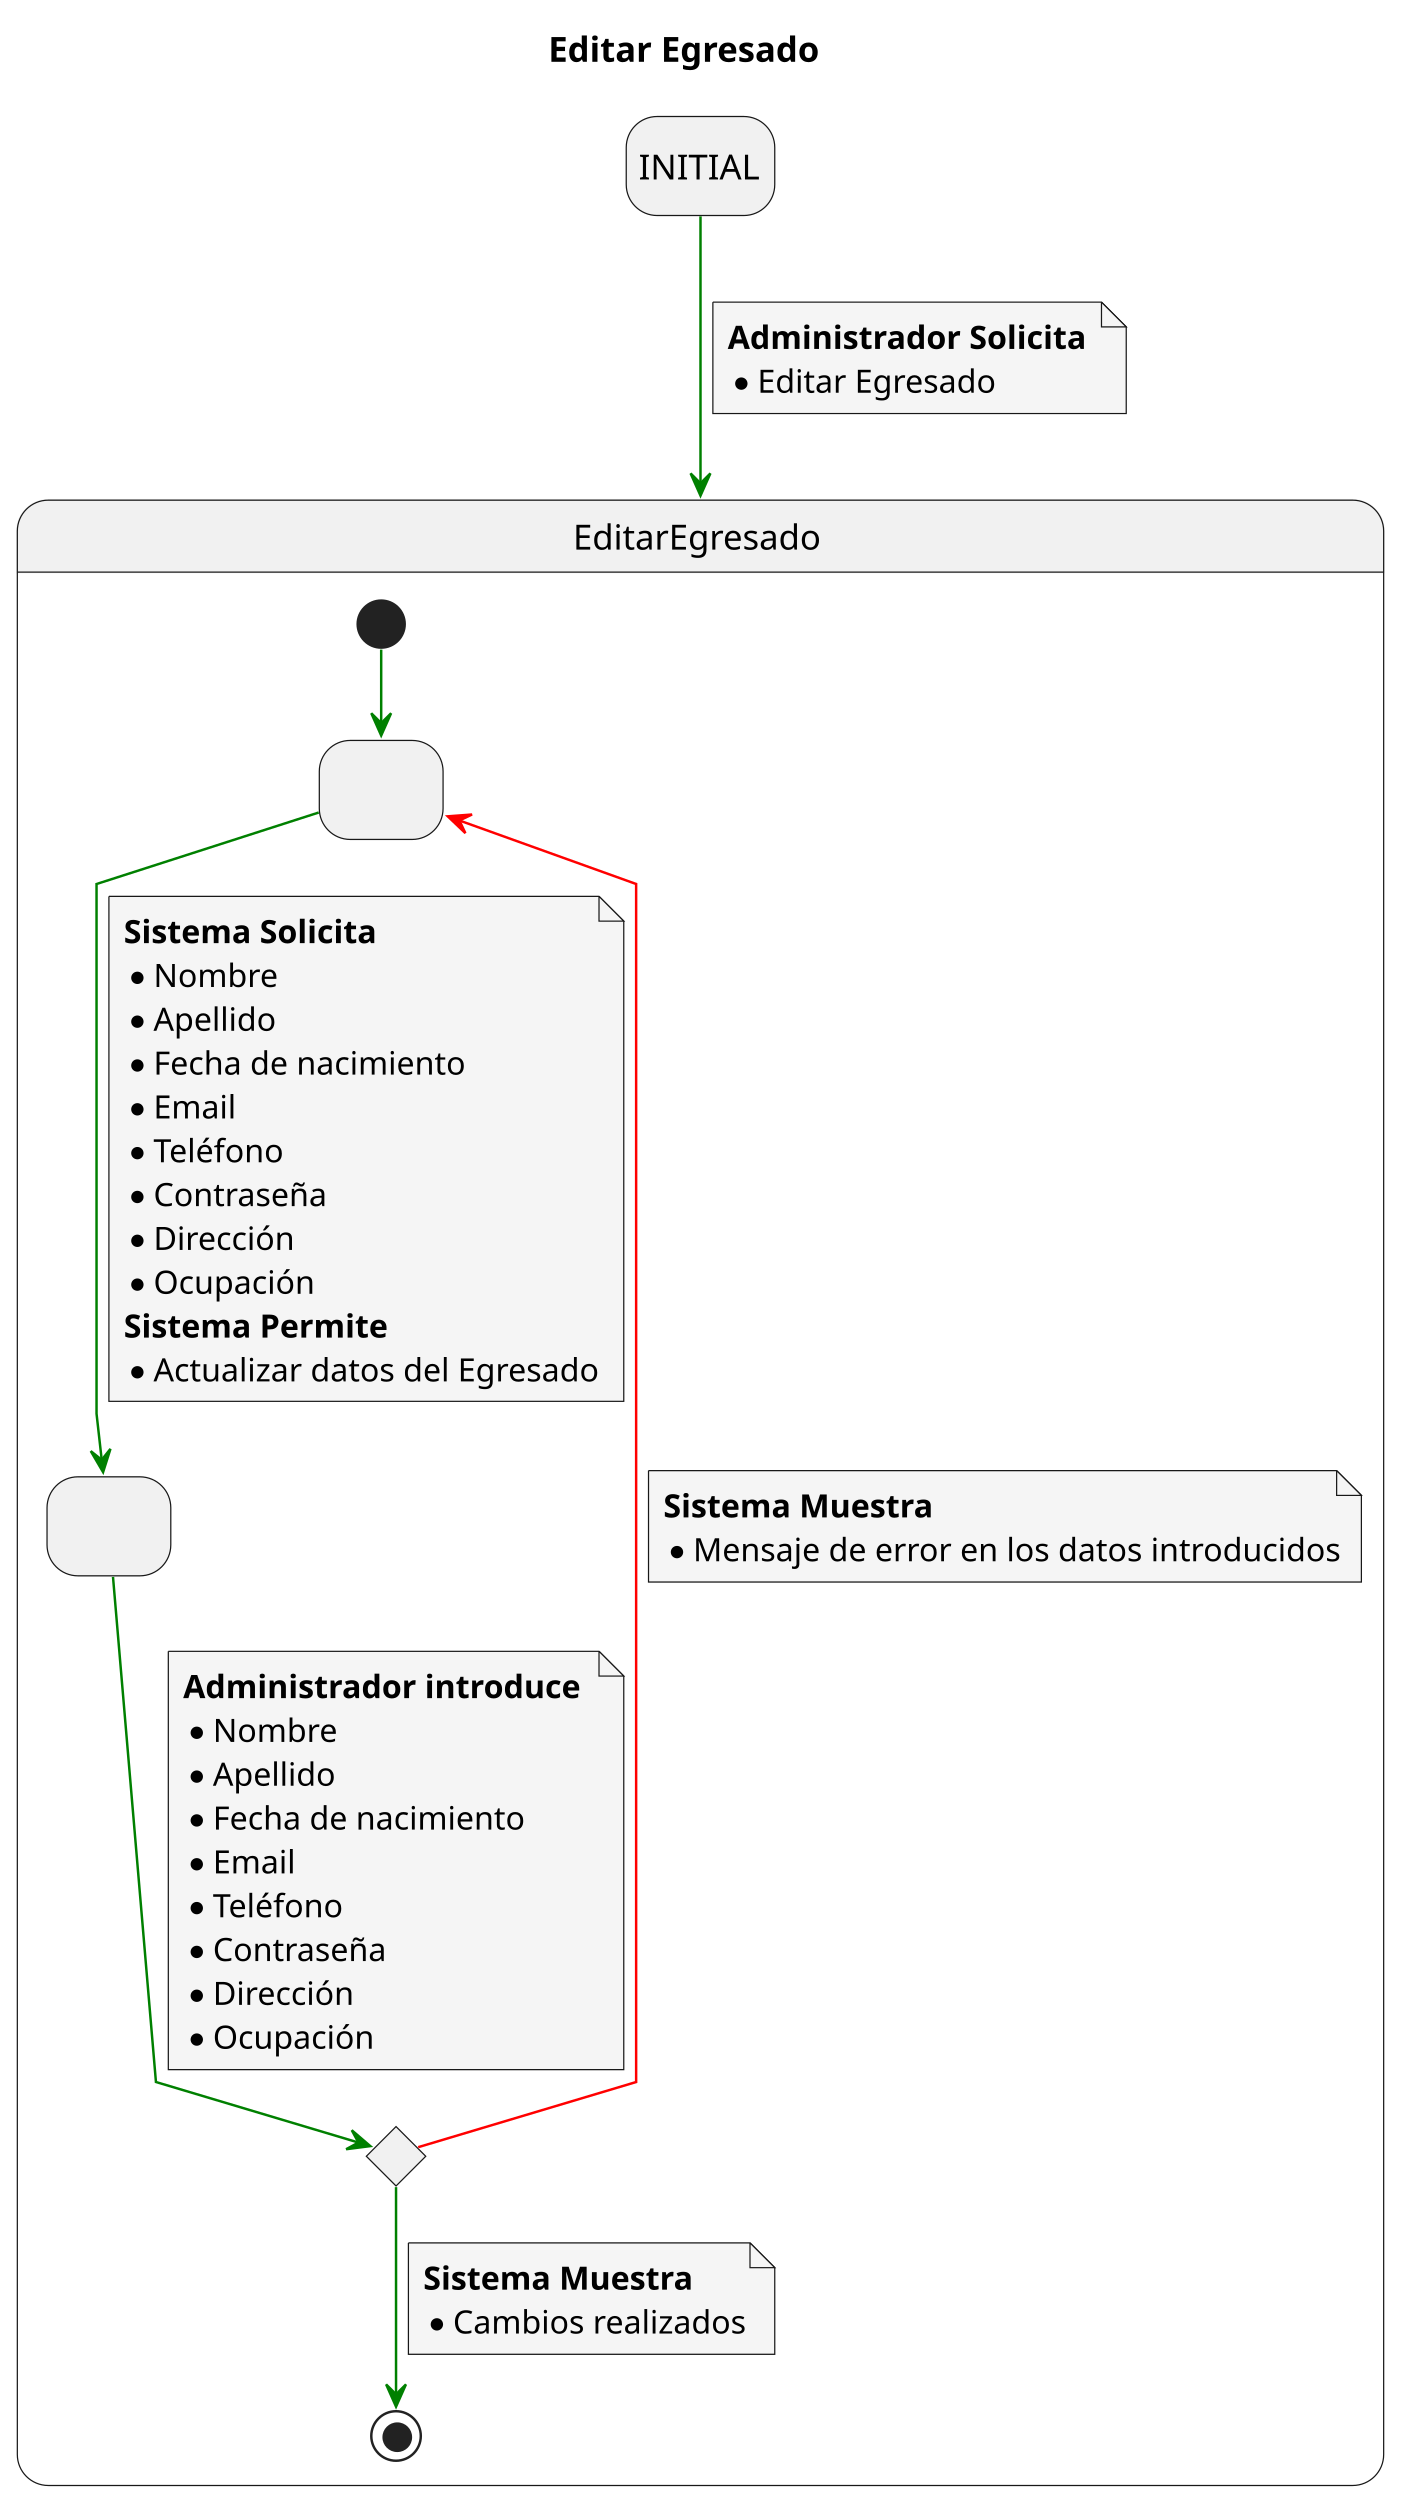
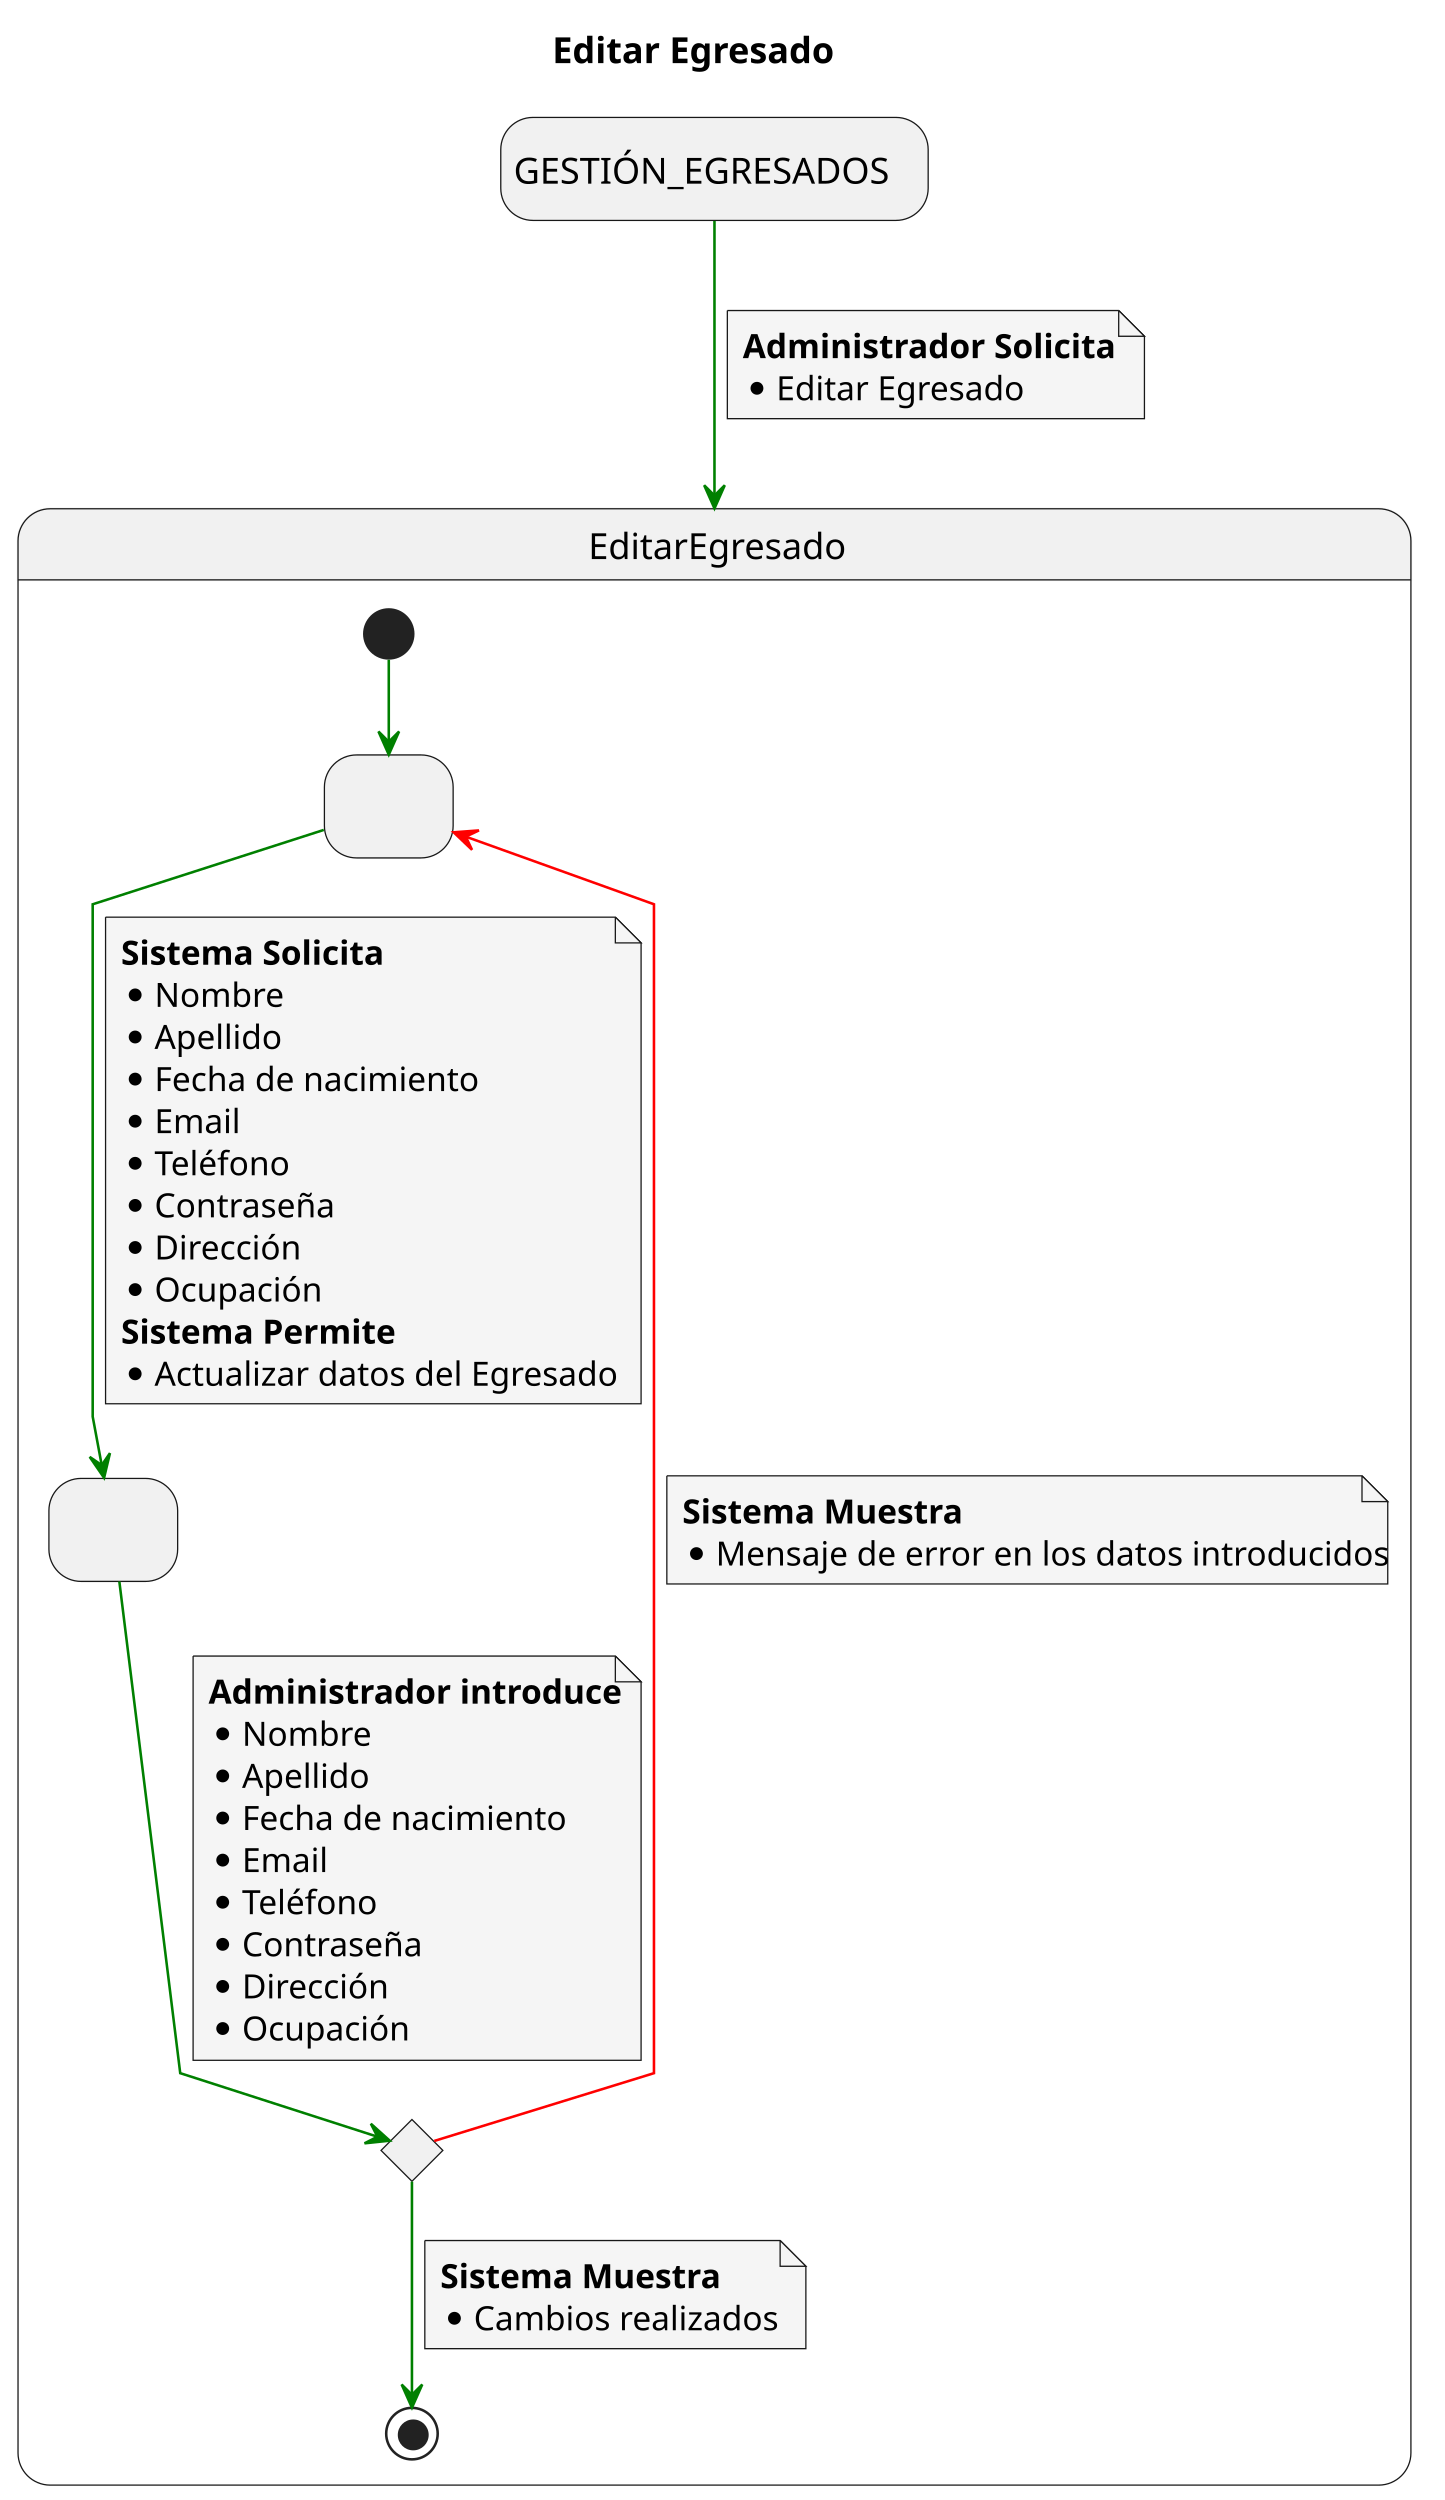
- <svg xmlns="http://www.w3.org/2000/svg" contentStyleType="text/css" height="1010px" preserveAspectRatio="none" style="width:572px;height:1010px;background:#FFFFFF;" version="1.1" viewBox="0 0 572 1010" width="572px" zoomAndPan="magnify">
+ <svg xmlns="http://www.w3.org/2000/svg" contentStyleType="text/css" height="971px" preserveAspectRatio="none" style="width:561px;height:971px;background:#FFFFFF;" version="1.1" viewBox="0 0 561 971" width="561px" zoomAndPan="magnify">
  <defs />
  <g>
-     <rect fill="none" height="29.068" id="_title" style="stroke:none;stroke-width:1.0;" width="119" x="216.5" y="5" />
-     <text fill="#000000" font-family="sans-serif" font-size="14" font-weight="bold" lengthAdjust="spacing" textLength="109" x="221.5" y="24.966">Editar Egresado</text>
-     <rect fill="#F1F1F1" height="40" rx="12.5" ry="12.5" style="stroke:#181818;stroke-width:0.5;" width="60" x="253" y="47.068" />
-     <text fill="#000000" font-family="sans-serif" font-size="14" lengthAdjust="spacing" textLength="50" x="258" y="72.5">INITIAL</text>
-     <path d="M19.5,202.068 L546.5,202.068 A12.5,12.5 0 0 1 559,214.568 L559,231.136 L7,231.136 L7,214.568 A12.5,12.5 0 0 1 19.5,202.068 " fill="#F1F1F1" style="stroke:#F1F1F1;stroke-width:1.0;" />
-     <rect fill="none" height="802.068" rx="12.5" ry="12.5" style="stroke:#181818;stroke-width:0.5;" width="552" x="7" y="202.068" />
-     <line style="stroke:#181818;stroke-width:0.5;" x1="7" x2="559" y1="231.136" y2="231.136" />
-     <text fill="#000000" font-family="sans-serif" font-size="14" lengthAdjust="spacing" textLength="103" x="231.5" y="222.034">EditarEgresado</text>
-     <rect fill="#F1F1F1" height="40" rx="12.5" ry="12.5" style="stroke:#181818;stroke-width:0.5;" width="50" x="129" y="299.136" />
-     <text fill="#000000" font-family="sans-serif" font-size="14" lengthAdjust="spacing" textLength="4" x="152" y="324.568"> </text>
-     <rect fill="#F1F1F1" height="40" rx="12.5" ry="12.5" style="stroke:#181818;stroke-width:0.5;" width="50" x="19" y="596.636" />
-     <text fill="#000000" font-family="sans-serif" font-size="14" lengthAdjust="spacing" textLength="4" x="42" y="622.068"> </text>
+     <rect fill="none" height="27.609" id="_title" style="stroke:none;stroke-width:1.0;" width="122" x="209.5" y="5" />
+     <text fill="#000000" font-family="sans-serif" font-size="14" font-weight="bold" lengthAdjust="spacing" textLength="112" x="214.5" y="24.533">Editar Egresado</text>
+     <rect fill="#F1F1F1" height="40" rx="12.5" ry="12.5" style="stroke:#181818;stroke-width:0.5;" width="166" x="194.5" y="45.609" />
+     <text fill="#000000" font-family="sans-serif" font-size="14" lengthAdjust="spacing" textLength="156" x="199.5" y="71.338">GESTIÓN_EGRESADOS</text>
+     <path d="M19.5,197.609 L535.5,197.609 A12.5,12.5 0 0 1 548,210.109 L548,225.219 L7,225.219 L7,210.109 A12.5,12.5 0 0 1 19.5,197.609 " fill="#F1F1F1" style="stroke:#F1F1F1;stroke-width:1.0;" />
+     <rect fill="none" height="767.609" rx="12.5" ry="12.5" style="stroke:#181818;stroke-width:0.5;" width="541" x="7" y="197.609" />
+     <line style="stroke:#181818;stroke-width:0.5;" x1="7" x2="548" y1="225.219" y2="225.219" />
+     <text fill="#000000" font-family="sans-serif" font-size="14" lengthAdjust="spacing" textLength="98" x="228.5" y="217.143">EditarEgresado</text>
+     <rect fill="#F1F1F1" height="40" rx="12.5" ry="12.5" style="stroke:#181818;stroke-width:0.5;" width="50" x="126" y="293.219" />
+     <text fill="#000000" font-family="sans-serif" font-size="14" lengthAdjust="spacing" textLength="4" x="149" y="318.947"> </text>
+     <rect fill="#F1F1F1" height="40" rx="12.5" ry="12.5" style="stroke:#181818;stroke-width:0.5;" width="50" x="19" y="574.219" />
+     <text fill="#000000" font-family="sans-serif" font-size="14" lengthAdjust="spacing" textLength="4" x="42" y="599.947"> </text>
    <g id="elem_4">
-       <polygon fill="#F1F1F1" points="160,859.136,172,871.136,160,883.136,148,871.136,160,859.136" style="stroke:#181818;stroke-width:0.5;" />
+       <polygon fill="#F1F1F1" points="160,823.219,172,835.219,160,847.219,148,835.219,160,823.219" style="stroke:#181818;stroke-width:0.5;" />
    </g>
-     <ellipse cx="154" cy="252.136" fill="#222222" rx="10" ry="10" style="stroke:none;stroke-width:1.0;" />
-     <ellipse cx="160" cy="984.136" fill="none" rx="10" ry="10" style="stroke:#222222;stroke-width:1.0;" />
-     <ellipse cx="160.5" cy="984.636" fill="#222222" rx="6" ry="6" style="stroke:none;stroke-width:1.0;" />
+     <ellipse cx="151" cy="246.219" fill="#222222" rx="10" ry="10" style="stroke:none;stroke-width:1.0;" />
+     <ellipse cx="160" cy="945.219" fill="none" rx="10" ry="10" style="stroke:#222222;stroke-width:1.0;" />
+     <ellipse cx="160.5" cy="945.719" fill="#222222" rx="6" ry="6" style="stroke:none;stroke-width:1.0;" />
    <g id="link_*start*EditarEgresado_2">
-       <path d="M154,262.446 C154,270.236 154,281.736 154,292.266 " fill="none" id="*start*EditarEgresado-to-2" style="stroke:#008000;stroke-width:1.0;" />
-       <polygon fill="#008000" points="154,297.146,158,288.146,154,292.146,150,288.146,154,297.146" style="stroke:#008000;stroke-width:1.0;" />
+       <path d="M151,256.259 C151,264.409 151,276.779 151,287.819 " fill="none" id="*start*EditarEgresado-to-2" style="stroke:#008000;stroke-width:1.0;" />
+       <polygon fill="#008000" points="151,293.109,155,284.109,151,288.109,147,284.109,151,293.109" style="stroke:#008000;stroke-width:1.0;" />
    </g>
    <g id="link_2_3">
-       <path d="M128.76,328.256 C94.91,339.146 39,357.136 39,357.136 C39,357.136 39,571.136 39,571.136 C39,571.136 40.01,580.136 41.12,590.036 " fill="none" id="2-to-3" style="stroke:#008000;stroke-width:1.0;" />
-       <polygon fill="#008000" points="41.65,594.746,44.62,585.355,41.092,589.777,36.67,586.249,41.65,594.746" style="stroke:#008000;stroke-width:1.0;" />
-       <path d="M44,362.136 L44,566.136 L252,566.136 L252,372.136 L242,362.136 L44,362.136 " fill="#F5F5F5" style="stroke:#181818;stroke-width:0.5;" />
-       <path d="M242,362.136 L242,372.136 L252,372.136 L242,362.136 " fill="#F5F5F5" style="stroke:#181818;stroke-width:0.5;" />
-       <text fill="#000000" font-family="sans-serif" font-size="13" font-weight="bold" lengthAdjust="spacing" textLength="103" x="50" y="381.033">Sistema Solicita</text>
-       <ellipse cx="55.5" cy="395.048" fill="#000000" rx="2.5" ry="2.5" style="stroke:#000000;stroke-width:0.0;" />
-       <text fill="#000000" font-family="sans-serif" font-size="13" lengthAdjust="spacing" textLength="50" x="62" y="398.739">Nombre</text>
-       <ellipse cx="55.5" cy="412.754" fill="#000000" rx="2.5" ry="2.5" style="stroke:#000000;stroke-width:0.0;" />
-       <text fill="#000000" font-family="sans-serif" font-size="13" lengthAdjust="spacing" textLength="48" x="62" y="416.445">Apellido</text>
-       <ellipse cx="55.5" cy="430.46" fill="#000000" rx="2.5" ry="2.5" style="stroke:#000000;stroke-width:0.0;" />
-       <text fill="#000000" font-family="sans-serif" font-size="13" lengthAdjust="spacing" textLength="123" x="62" y="434.151">Fecha de nacimiento</text>
-       <ellipse cx="55.5" cy="448.166" fill="#000000" rx="2.5" ry="2.5" style="stroke:#000000;stroke-width:0.0;" />
-       <text fill="#000000" font-family="sans-serif" font-size="13" lengthAdjust="spacing" textLength="32" x="62" y="451.857">Email</text>
-       <ellipse cx="55.5" cy="465.872" fill="#000000" rx="2.5" ry="2.5" style="stroke:#000000;stroke-width:0.0;" />
-       <text fill="#000000" font-family="sans-serif" font-size="13" lengthAdjust="spacing" textLength="52" x="62" y="469.563">Teléfono</text>
-       <ellipse cx="55.5" cy="483.578" fill="#000000" rx="2.5" ry="2.5" style="stroke:#000000;stroke-width:0.0;" />
-       <text fill="#000000" font-family="sans-serif" font-size="13" lengthAdjust="spacing" textLength="69" x="62" y="487.269">Contraseña</text>
-       <ellipse cx="55.5" cy="501.284" fill="#000000" rx="2.5" ry="2.5" style="stroke:#000000;stroke-width:0.0;" />
-       <text fill="#000000" font-family="sans-serif" font-size="13" lengthAdjust="spacing" textLength="55" x="62" y="504.975">Dirección</text>
-       <ellipse cx="55.5" cy="518.99" fill="#000000" rx="2.5" ry="2.5" style="stroke:#000000;stroke-width:0.0;" />
-       <text fill="#000000" font-family="sans-serif" font-size="13" lengthAdjust="spacing" textLength="64" x="62" y="522.681">Ocupación</text>
-       <text fill="#000000" font-family="sans-serif" font-size="13" font-weight="bold" lengthAdjust="spacing" textLength="108" x="50" y="540.387">Sistema Permite</text>
-       <ellipse cx="55.5" cy="554.402" fill="#000000" rx="2.5" ry="2.5" style="stroke:#000000;stroke-width:0.0;" />
-       <text fill="#000000" font-family="sans-serif" font-size="13" lengthAdjust="spacing" textLength="175" x="62" y="558.093">Actualizar datos del Egresado</text>
+       <path d="M125.76,322.339 C91.91,333.229 36,351.219 36,351.219 C36,351.219 36,550.219 36,550.219 C36,550.219 37.66,559.149 39.47,568.869 " fill="none" id="2-to-3" style="stroke:#008000;stroke-width:1.0;" />
+       <polygon fill="#008000" points="40.42,573.979,42.706,564.399,39.505,569.063,34.841,565.862,40.42,573.979" style="stroke:#008000;stroke-width:1.0;" />
+       <path d="M41,356.219 L41,545.219 L249,545.219 L249,366.219 L239,356.219 L41,356.219 " fill="#F5F5F5" style="stroke:#181818;stroke-width:0.5;" />
+       <path d="M239,356.219 L239,366.219 L249,366.219 L239,356.219 " fill="#F5F5F5" style="stroke:#181818;stroke-width:0.5;" />
+       <text fill="#000000" font-family="sans-serif" font-size="13" font-weight="bold" lengthAdjust="spacing" textLength="103" x="47" y="374.714">Sistema Solicita</text>
+       <ellipse cx="52.5" cy="386.422" fill="#000000" rx="2.5" ry="2.5" style="stroke:#000000;stroke-width:0.0;" />
+       <text fill="#000000" font-family="sans-serif" font-size="13" lengthAdjust="spacing" textLength="45" x="60" y="391.065">Nombre</text>
+       <ellipse cx="52.5" cy="402.773" fill="#000000" rx="2.5" ry="2.5" style="stroke:#000000;stroke-width:0.0;" />
+       <text fill="#000000" font-family="sans-serif" font-size="13" lengthAdjust="spacing" textLength="46" x="60" y="407.417">Apellido</text>
+       <ellipse cx="52.5" cy="419.125" fill="#000000" rx="2.5" ry="2.5" style="stroke:#000000;stroke-width:0.0;" />
+       <text fill="#000000" font-family="sans-serif" font-size="13" lengthAdjust="spacing" textLength="121" x="60" y="423.769">Fecha de nacimiento</text>
+       <ellipse cx="52.5" cy="435.477" fill="#000000" rx="2.5" ry="2.5" style="stroke:#000000;stroke-width:0.0;" />
+       <text fill="#000000" font-family="sans-serif" font-size="13" lengthAdjust="spacing" textLength="33" x="60" y="440.12">Email</text>
+       <ellipse cx="52.5" cy="451.828" fill="#000000" rx="2.5" ry="2.5" style="stroke:#000000;stroke-width:0.0;" />
+       <text fill="#000000" font-family="sans-serif" font-size="13" lengthAdjust="spacing" textLength="48" x="60" y="456.472">Teléfono</text>
+       <ellipse cx="52.5" cy="468.18" fill="#000000" rx="2.5" ry="2.5" style="stroke:#000000;stroke-width:0.0;" />
+       <text fill="#000000" font-family="sans-serif" font-size="13" lengthAdjust="spacing" textLength="66" x="60" y="472.823">Contraseña</text>
+       <ellipse cx="52.5" cy="484.531" fill="#000000" rx="2.5" ry="2.5" style="stroke:#000000;stroke-width:0.0;" />
+       <text fill="#000000" font-family="sans-serif" font-size="13" lengthAdjust="spacing" textLength="54" x="60" y="489.175">Dirección</text>
+       <ellipse cx="52.5" cy="500.883" fill="#000000" rx="2.5" ry="2.5" style="stroke:#000000;stroke-width:0.0;" />
+       <text fill="#000000" font-family="sans-serif" font-size="13" lengthAdjust="spacing" textLength="62" x="60" y="505.526">Ocupación</text>
+       <text fill="#000000" font-family="sans-serif" font-size="13" font-weight="bold" lengthAdjust="spacing" textLength="105" x="47" y="521.878">Sistema Permite</text>
+       <ellipse cx="52.5" cy="533.586" fill="#000000" rx="2.5" ry="2.5" style="stroke:#000000;stroke-width:0.0;" />
+       <text fill="#000000" font-family="sans-serif" font-size="13" lengthAdjust="spacing" textLength="174" x="60" y="538.23">Actualizar datos del Egresado</text>
    </g>
    <g id="link_3_4">
-       <path d="M45.65,637.076 C50.28,691.456 63,841.136 63,841.136 C63,841.136 117.88,857.546 145.08,865.676 " fill="none" id="3-to-4" style="stroke:#008000;stroke-width:1.0;" />
-       <polygon fill="#008000" points="149.6,867.026,142.12,860.619,144.809,865.596,139.832,868.284,149.6,867.026" style="stroke:#008000;stroke-width:1.0;" />
-       <path d="M68,667.136 L68,836.136 L252,836.136 L252,677.136 L242,667.136 L68,667.136 " fill="#F5F5F5" style="stroke:#181818;stroke-width:0.5;" />
-       <path d="M242,667.136 L242,677.136 L252,677.136 L242,667.136 " fill="#F5F5F5" style="stroke:#181818;stroke-width:0.5;" />
-       <text fill="#000000" font-family="sans-serif" font-size="13" font-weight="bold" lengthAdjust="spacing" textLength="163" x="74" y="686.033">Administrador introduce</text>
-       <ellipse cx="79.5" cy="700.048" fill="#000000" rx="2.5" ry="2.5" style="stroke:#000000;stroke-width:0.0;" />
-       <text fill="#000000" font-family="sans-serif" font-size="13" lengthAdjust="spacing" textLength="50" x="86" y="703.739">Nombre</text>
-       <ellipse cx="79.5" cy="717.754" fill="#000000" rx="2.5" ry="2.5" style="stroke:#000000;stroke-width:0.0;" />
-       <text fill="#000000" font-family="sans-serif" font-size="13" lengthAdjust="spacing" textLength="48" x="86" y="721.445">Apellido</text>
-       <ellipse cx="79.5" cy="735.46" fill="#000000" rx="2.5" ry="2.5" style="stroke:#000000;stroke-width:0.0;" />
-       <text fill="#000000" font-family="sans-serif" font-size="13" lengthAdjust="spacing" textLength="123" x="86" y="739.151">Fecha de nacimiento</text>
-       <ellipse cx="79.5" cy="753.166" fill="#000000" rx="2.5" ry="2.5" style="stroke:#000000;stroke-width:0.0;" />
-       <text fill="#000000" font-family="sans-serif" font-size="13" lengthAdjust="spacing" textLength="32" x="86" y="756.857">Email</text>
-       <ellipse cx="79.5" cy="770.872" fill="#000000" rx="2.5" ry="2.5" style="stroke:#000000;stroke-width:0.0;" />
-       <text fill="#000000" font-family="sans-serif" font-size="13" lengthAdjust="spacing" textLength="52" x="86" y="774.563">Teléfono</text>
-       <ellipse cx="79.5" cy="788.578" fill="#000000" rx="2.5" ry="2.5" style="stroke:#000000;stroke-width:0.0;" />
-       <text fill="#000000" font-family="sans-serif" font-size="13" lengthAdjust="spacing" textLength="69" x="86" y="792.269">Contraseña</text>
-       <ellipse cx="79.5" cy="806.284" fill="#000000" rx="2.5" ry="2.5" style="stroke:#000000;stroke-width:0.0;" />
-       <text fill="#000000" font-family="sans-serif" font-size="13" lengthAdjust="spacing" textLength="55" x="86" y="809.975">Dirección</text>
-       <ellipse cx="79.5" cy="823.99" fill="#000000" rx="2.5" ry="2.5" style="stroke:#000000;stroke-width:0.0;" />
-       <text fill="#000000" font-family="sans-serif" font-size="13" lengthAdjust="spacing" textLength="64" x="86" y="827.681">Ocupación</text>
+       <path d="M46.35,614.229 C52.75,665.919 70,805.219 70,805.219 C70,805.219 121.29,821.749 146.43,829.849 " fill="none" id="3-to-4" style="stroke:#008000;stroke-width:1.0;" />
+       <polygon fill="#008000" points="151.37,831.439,144.043,824.857,146.614,829.896,141.575,832.467,151.37,831.439" style="stroke:#008000;stroke-width:1.0;" />
+       <path d="M75,643.219 L75,800.219 L249,800.219 L249,653.219 L239,643.219 L75,643.219 " fill="#F5F5F5" style="stroke:#181818;stroke-width:0.5;" />
+       <path d="M239,643.219 L239,653.219 L249,653.219 L239,643.219 " fill="#F5F5F5" style="stroke:#181818;stroke-width:0.5;" />
+       <text fill="#000000" font-family="sans-serif" font-size="13" font-weight="bold" lengthAdjust="spacing" textLength="153" x="81" y="661.714">Administrador introduce</text>
+       <ellipse cx="86.5" cy="673.422" fill="#000000" rx="2.5" ry="2.5" style="stroke:#000000;stroke-width:0.0;" />
+       <text fill="#000000" font-family="sans-serif" font-size="13" lengthAdjust="spacing" textLength="45" x="94" y="678.065">Nombre</text>
+       <ellipse cx="86.5" cy="689.773" fill="#000000" rx="2.5" ry="2.5" style="stroke:#000000;stroke-width:0.0;" />
+       <text fill="#000000" font-family="sans-serif" font-size="13" lengthAdjust="spacing" textLength="46" x="94" y="694.417">Apellido</text>
+       <ellipse cx="86.5" cy="706.125" fill="#000000" rx="2.5" ry="2.5" style="stroke:#000000;stroke-width:0.0;" />
+       <text fill="#000000" font-family="sans-serif" font-size="13" lengthAdjust="spacing" textLength="121" x="94" y="710.769">Fecha de nacimiento</text>
+       <ellipse cx="86.5" cy="722.477" fill="#000000" rx="2.5" ry="2.5" style="stroke:#000000;stroke-width:0.0;" />
+       <text fill="#000000" font-family="sans-serif" font-size="13" lengthAdjust="spacing" textLength="33" x="94" y="727.12">Email</text>
+       <ellipse cx="86.5" cy="738.828" fill="#000000" rx="2.5" ry="2.5" style="stroke:#000000;stroke-width:0.0;" />
+       <text fill="#000000" font-family="sans-serif" font-size="13" lengthAdjust="spacing" textLength="48" x="94" y="743.472">Teléfono</text>
+       <ellipse cx="86.5" cy="755.18" fill="#000000" rx="2.5" ry="2.5" style="stroke:#000000;stroke-width:0.0;" />
+       <text fill="#000000" font-family="sans-serif" font-size="13" lengthAdjust="spacing" textLength="66" x="94" y="759.823">Contraseña</text>
+       <ellipse cx="86.5" cy="771.531" fill="#000000" rx="2.5" ry="2.5" style="stroke:#000000;stroke-width:0.0;" />
+       <text fill="#000000" font-family="sans-serif" font-size="13" lengthAdjust="spacing" textLength="54" x="94" y="776.175">Dirección</text>
+       <ellipse cx="86.5" cy="787.883" fill="#000000" rx="2.5" ry="2.5" style="stroke:#000000;stroke-width:0.0;" />
+       <text fill="#000000" font-family="sans-serif" font-size="13" lengthAdjust="spacing" textLength="62" x="94" y="792.526">Ocupación</text>
    </g>
    <g id="link_4_*end*EditarEgresado">
-       <path d="M160,883.596 C160,903.576 160,944.806 160,967.426 " fill="none" id="4-to-*end*EditarEgresado" style="stroke:#008000;stroke-width:1.0;" />
-       <polygon fill="#008000" points="160,972.296,164,963.296,160,967.296,156,963.296,160,972.296" style="stroke:#008000;stroke-width:1.0;" />
-       <path d="M165,906.136 L165,951.136 L313,951.136 L313,916.136 L303,906.136 L165,906.136 " fill="#F5F5F5" style="stroke:#181818;stroke-width:0.5;" />
-       <path d="M303,906.136 L303,916.136 L313,916.136 L303,906.136 " fill="#F5F5F5" style="stroke:#181818;stroke-width:0.5;" />
-       <text fill="#000000" font-family="sans-serif" font-size="13" font-weight="bold" lengthAdjust="spacing" textLength="110" x="171" y="925.033">Sistema Muestra</text>
-       <ellipse cx="176.5" cy="939.048" fill="#000000" rx="2.5" ry="2.5" style="stroke:#000000;stroke-width:0.0;" />
-       <text fill="#000000" font-family="sans-serif" font-size="13" lengthAdjust="spacing" textLength="115" x="183" y="942.739">Cambios realizados</text>
+       <path d="M160,847.369 C160,867.149 160,908.309 160,930.059 " fill="none" id="4-to-*end*EditarEgresado" style="stroke:#008000;stroke-width:1.0;" />
+       <polygon fill="#008000" points="160,935.139,164,926.139,160,930.139,156,926.139,160,935.139" style="stroke:#008000;stroke-width:1.0;" />
+       <path d="M165,870.219 L165,912.219 L313,912.219 L313,880.219 L303,870.219 L165,870.219 " fill="#F5F5F5" style="stroke:#181818;stroke-width:0.5;" />
+       <path d="M303,870.219 L303,880.219 L313,880.219 L303,870.219 " fill="#F5F5F5" style="stroke:#181818;stroke-width:0.5;" />
+       <text fill="#000000" font-family="sans-serif" font-size="13" font-weight="bold" lengthAdjust="spacing" textLength="105" x="171" y="888.714">Sistema Muestra</text>
+       <ellipse cx="176.5" cy="900.422" fill="#000000" rx="2.5" ry="2.5" style="stroke:#000000;stroke-width:0.0;" />
+       <text fill="#000000" font-family="sans-serif" font-size="13" lengthAdjust="spacing" textLength="114" x="184" y="905.065">Cambios realizados</text>
    </g>
    <g id="link_4_2">
-       <path d="M168.95,867.456 C192.96,860.276 257,841.136 257,841.136 C257,841.136 257,357.136 257,357.136 C257,357.136 215.66,342.286 185.36,331.396 " fill="none" id="4-to-2" style="stroke:#FF0000;stroke-width:1.0;" />
-       <polygon fill="#FF0000" points="180.89,329.796,188.018,336.593,185.598,331.479,190.711,329.06,180.89,329.796" style="stroke:#FF0000;stroke-width:1.0;" />
-       <path d="M262,594.136 L262,639.136 L550,639.136 L550,604.136 L540,594.136 L262,594.136 " fill="#F5F5F5" style="stroke:#181818;stroke-width:0.5;" />
-       <path d="M540,594.136 L540,604.136 L550,604.136 L540,594.136 " fill="#F5F5F5" style="stroke:#181818;stroke-width:0.5;" />
-       <text fill="#000000" font-family="sans-serif" font-size="13" font-weight="bold" lengthAdjust="spacing" textLength="110" x="268" y="613.033">Sistema Muestra</text>
-       <ellipse cx="273.5" cy="627.048" fill="#000000" rx="2.5" ry="2.5" style="stroke:#000000;stroke-width:0.0;" />
-       <text fill="#000000" font-family="sans-serif" font-size="13" lengthAdjust="spacing" textLength="255" x="280" y="630.739">Mensaje de error en los datos introducidos</text>
+       <path d="M168.67,831.539 C191.95,824.359 254,805.219 254,805.219 C254,805.219 254,351.219 254,351.219 C254,351.219 211.37,335.909 180.96,324.979 " fill="none" id="4-to-2" style="stroke:#FF0000;stroke-width:1.0;" />
+       <polygon fill="#FF0000" points="176.2,323.269,183.328,330.065,180.908,324.952,186.021,322.533,176.2,323.269" style="stroke:#FF0000;stroke-width:1.0;" />
+       <path d="M259,573.219 L259,615.219 L539,615.219 L539,583.219 L529,573.219 L259,573.219 " fill="#F5F5F5" style="stroke:#181818;stroke-width:0.5;" />
+       <path d="M529,573.219 L529,583.219 L539,583.219 L529,573.219 " fill="#F5F5F5" style="stroke:#181818;stroke-width:0.5;" />
+       <text fill="#000000" font-family="sans-serif" font-size="13" font-weight="bold" lengthAdjust="spacing" textLength="105" x="265" y="591.714">Sistema Muestra</text>
+       <ellipse cx="270.5" cy="603.422" fill="#000000" rx="2.5" ry="2.5" style="stroke:#000000;stroke-width:0.0;" />
+       <text fill="#000000" font-family="sans-serif" font-size="13" lengthAdjust="spacing" textLength="246" x="278" y="608.065">Mensaje de error en los datos introducidos</text>
    </g>
    <g id="link_startState_EditarEgresado">
-       <path d="M283,87.388 C283,109.358 283,148.348 283,195.378 " fill="none" id="startState-to-EditarEgresado" style="stroke:#008000;stroke-width:1.0;" />
-       <polygon fill="#008000" points="283,200.248,287,191.248,283,195.248,279,191.248,283,200.248" style="stroke:#008000;stroke-width:1.0;" />
-       <path d="M288,122.068 L288,167.068 L455,167.068 L455,132.068 L445,122.068 L288,122.068 " fill="#F5F5F5" style="stroke:#181818;stroke-width:0.5;" />
-       <path d="M445,122.068 L445,132.068 L455,132.068 L445,122.068 " fill="#F5F5F5" style="stroke:#181818;stroke-width:0.5;" />
-       <text fill="#000000" font-family="sans-serif" font-size="13" font-weight="bold" lengthAdjust="spacing" textLength="146" x="294" y="140.965">Administrador Solicita</text>
-       <ellipse cx="299.5" cy="154.98" fill="#000000" rx="2.5" ry="2.5" style="stroke:#000000;stroke-width:0.0;" />
-       <text fill="#000000" font-family="sans-serif" font-size="13" lengthAdjust="spacing" textLength="94" x="306" y="158.671">Editar Egresado</text>
+       <path d="M277.5,85.819 C277.5,107.579 277.5,146.099 277.5,192.379 " fill="none" id="startState-to-EditarEgresado" style="stroke:#008000;stroke-width:1.0;" />
+       <polygon fill="#008000" points="277.5,197.469,281.5,188.469,277.5,192.469,273.5,188.469,277.5,197.469" style="stroke:#008000;stroke-width:1.0;" />
+       <path d="M282.5,120.609 L282.5,162.609 L444.5,162.609 L444.5,130.609 L434.5,120.609 L282.5,120.609 " fill="#F5F5F5" style="stroke:#181818;stroke-width:0.5;" />
+       <path d="M434.5,120.609 L434.5,130.609 L444.5,130.609 L434.5,120.609 " fill="#F5F5F5" style="stroke:#181818;stroke-width:0.5;" />
+       <text fill="#000000" font-family="sans-serif" font-size="13" font-weight="bold" lengthAdjust="spacing" textLength="141" x="288.5" y="139.105">Administrador Solicita</text>
+       <ellipse cx="294" cy="150.812" fill="#000000" rx="2.5" ry="2.5" style="stroke:#000000;stroke-width:0.0;" />
+       <text fill="#000000" font-family="sans-serif" font-size="13" lengthAdjust="spacing" textLength="93" x="301.5" y="155.456">Editar Egresado</text>
    </g>
  </g>
</svg>
